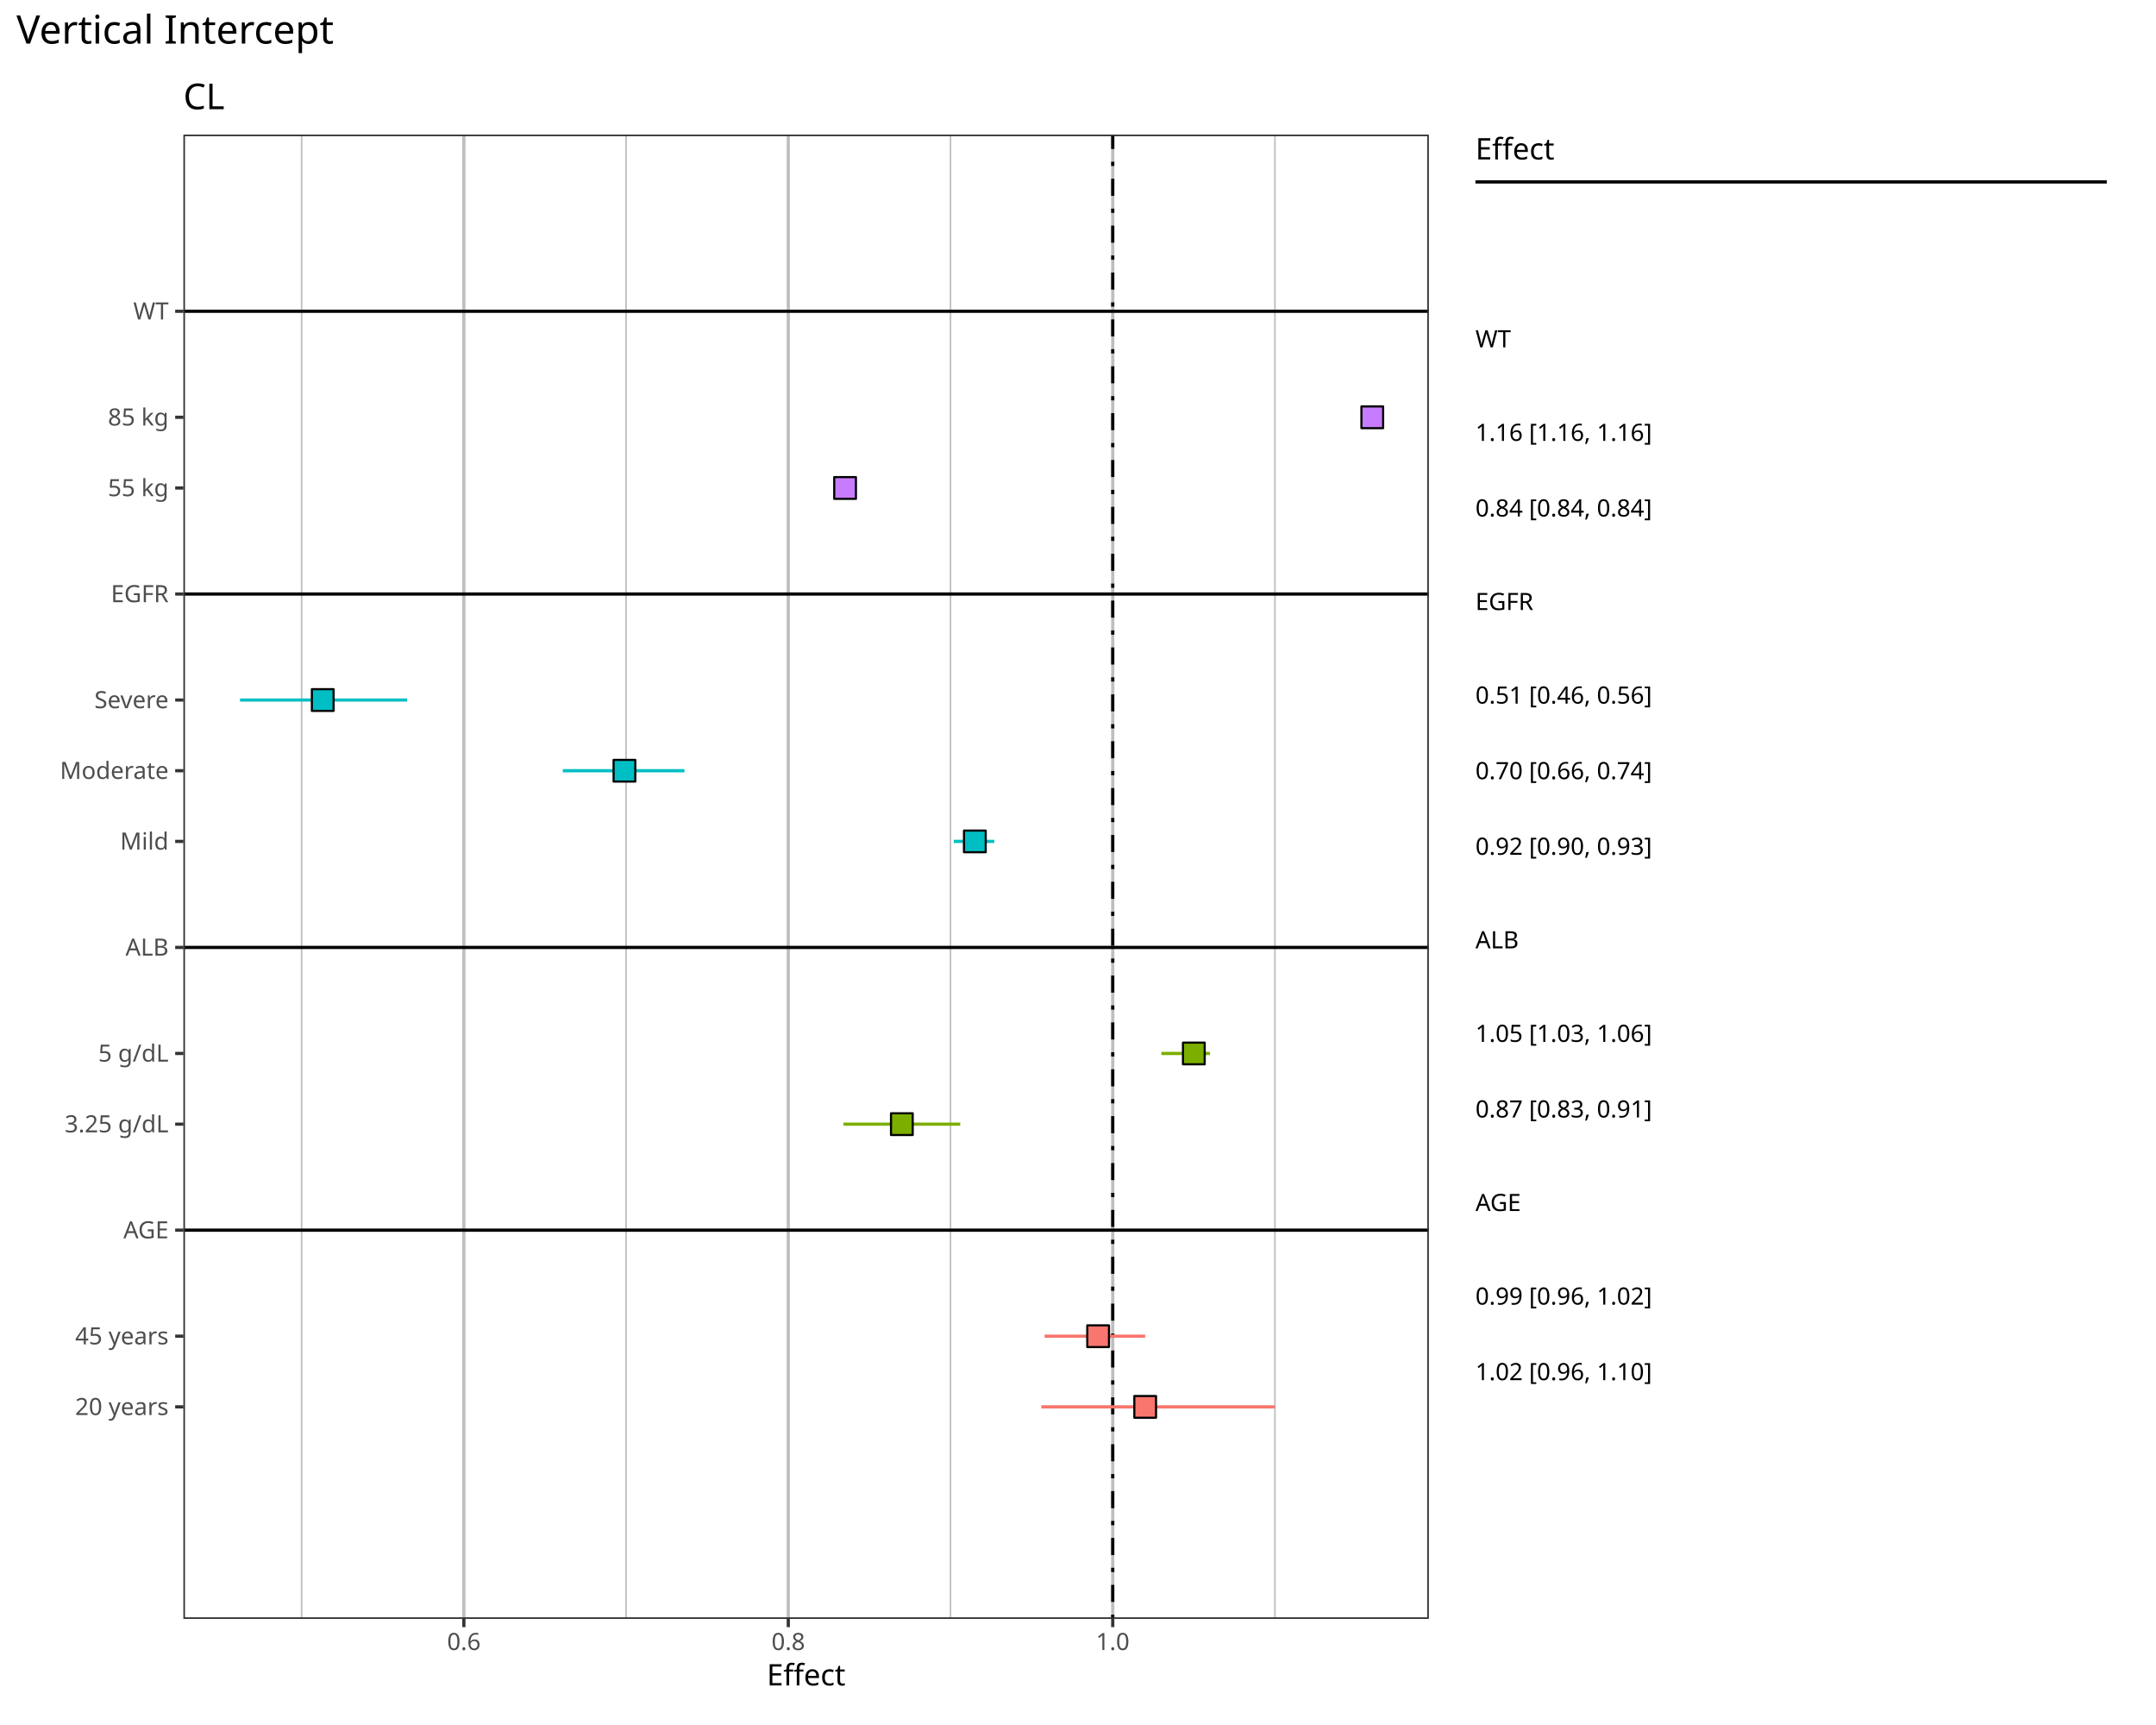
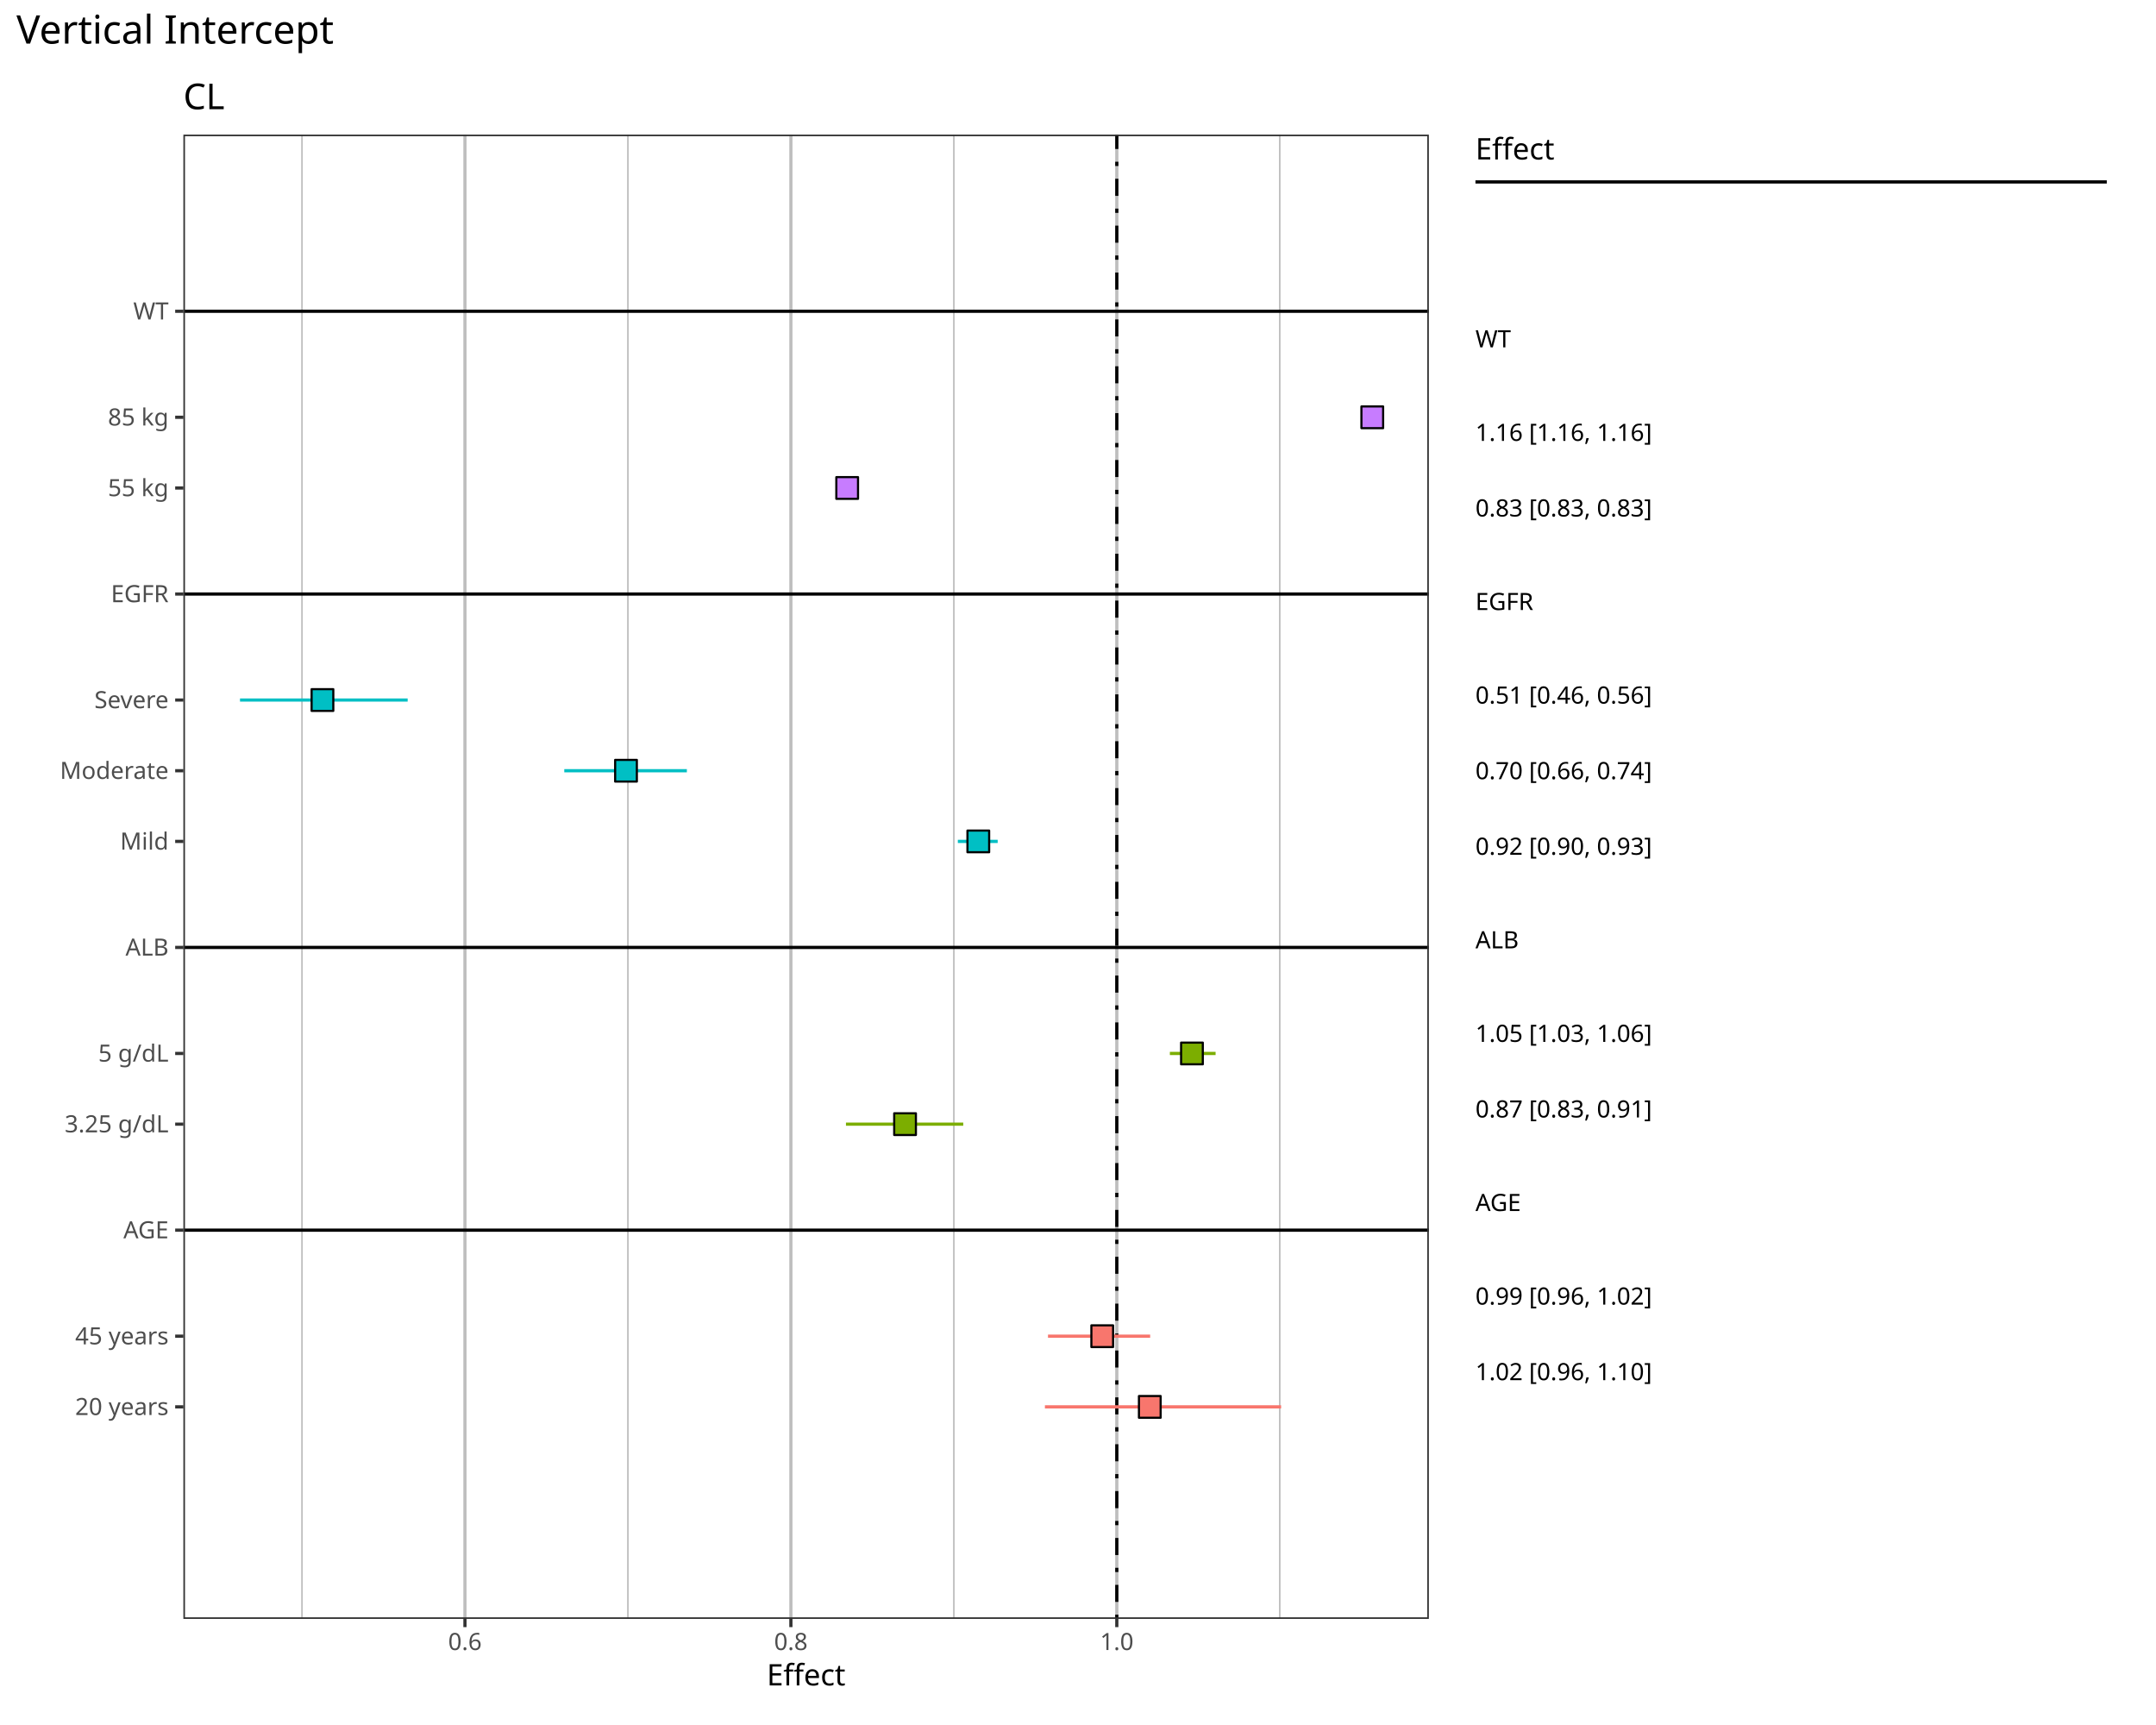
<svg xmlns="http://www.w3.org/2000/svg" class="svglite" data-engine-version="2.0" width="720.00pt" height="576.00pt" viewBox="0 0 720.00 576.00">
  <defs>
    <style type="text/css">
    .svglite line, .svglite polyline, .svglite polygon, .svglite path, .svglite rect, .svglite circle {
      fill: none;
      stroke: #000000;
      stroke-linecap: round;
      stroke-linejoin: round;
      stroke-miterlimit: 10.00;
    }
  </style>
  </defs>
  <rect width="100%" height="100%" style="stroke: none; fill: #FFFFFF;" />
  <defs>
    <clipPath id="cpMC4wMHw3MjAuMDB8MC4wMHw1NzYuMDA=">
      <rect x="0.00" y="0.00" width="720.00" height="576.00" />
    </clipPath>
  </defs>
  <g clip-path="url(#cpMC4wMHw3MjAuMDB8MC4wMHw1NzYuMDA=)">
    <rect x="0.00" y="0.00" width="720.00" height="576.00" style="stroke-width: 1.07; stroke: #FFFFFF; fill: #FFFFFF;" />
  </g>
  <defs>
    <clipPath id="cpNS40OHw3MTQuNTJ8MjIuNzh8NTcwLjUy">
      <rect x="5.48" y="22.78" width="709.04" height="547.74" />
    </clipPath>
  </defs>
  <g clip-path="url(#cpNS40OHw3MTQuNTJ8MjIuNzh8NTcwLjUy)">
</g>
  <g clip-path="url(#cpMC4wMHw3MjAuMDB8MC4wMHw1NzYuMDA=)">
</g>
  <defs>
    <clipPath id="cpNS40OHw0NzguMTd8MjIuNzh8NTcwLjUy">
      <rect x="5.48" y="22.78" width="472.69" height="547.74" />
    </clipPath>
  </defs>
  <g clip-path="url(#cpNS40OHw0NzguMTd8MjIuNzh8NTcwLjUy)">
    <rect x="5.48" y="22.78" width="472.69" height="547.74" style="stroke-width: 1.07; stroke: #FFFFFF; fill: #FFFFFF;" />
  </g>
  <g clip-path="url(#cpMC4wMHw3MjAuMDB8MC4wMHw1NzYuMDA=)">
</g>
  <defs>
    <clipPath id="cpNjEuMjR8NDc3LjE4fDQ0Ljk0fDU0MC41OA==">
      <rect x="61.24" y="44.94" width="415.93" height="495.64" />
    </clipPath>
  </defs>
  <g clip-path="url(#cpNjEuMjR8NDc3LjE4fDQ0Ljk0fDU0MC41OA==)">
    <rect x="61.24" y="44.94" width="415.93" height="495.64" style="stroke-width: 1.07; stroke: none; fill: #FFFFFF;" />
-     <polyline points="100.73,540.58 100.73,44.94 " style="stroke-width: 0.53; stroke: #BEBEBE; stroke-linecap: butt;" />
-     <polyline points="209.08,540.58 209.08,44.94 " style="stroke-width: 0.53; stroke: #BEBEBE; stroke-linecap: butt;" />
-     <polyline points="317.42,540.58 317.42,44.94 " style="stroke-width: 0.53; stroke: #BEBEBE; stroke-linecap: butt;" />
-     <polyline points="425.77,540.58 425.77,44.94 " style="stroke-width: 0.53; stroke: #BEBEBE; stroke-linecap: butt;" />
-     <polyline points="154.91,540.58 154.91,44.94 " style="stroke-width: 1.07; stroke: #BEBEBE; stroke-linecap: butt;" />
-     <polyline points="263.25,540.58 263.25,44.94 " style="stroke-width: 1.07; stroke: #BEBEBE; stroke-linecap: butt;" />
-     <polyline points="371.60,540.58 371.60,44.94 " style="stroke-width: 1.07; stroke: #BEBEBE; stroke-linecap: butt;" />
-     <line x1="371.60" y1="540.58" x2="371.60" y2="44.94" style="stroke-width: 1.07; stroke-dasharray: 1.42,4.27,5.69,4.27; stroke-linecap: butt;" />
-     <polyline points="425.77,469.77 425.77,469.77 " style="stroke-width: 1.07; stroke: #F8766D; stroke-linecap: butt;" />
-     <polyline points="425.77,469.77 347.76,469.77 " style="stroke-width: 1.07; stroke: #F8766D; stroke-linecap: butt;" />
-     <polyline points="347.76,469.77 347.76,469.77 " style="stroke-width: 1.07; stroke: #F8766D; stroke-linecap: butt;" />
-     <polyline points="382.43,446.17 382.43,446.17 " style="stroke-width: 1.07; stroke: #F8766D; stroke-linecap: butt;" />
-     <polyline points="382.43,446.17 348.84,446.17 " style="stroke-width: 1.07; stroke: #F8766D; stroke-linecap: butt;" />
-     <polyline points="348.84,446.17 348.84,446.17 " style="stroke-width: 1.07; stroke: #F8766D; stroke-linecap: butt;" />
-     <polyline points="320.67,375.37 320.67,375.37 " style="stroke-width: 1.07; stroke: #7CAE00; stroke-linecap: butt;" />
-     <polyline points="320.67,375.37 281.67,375.37 " style="stroke-width: 1.07; stroke: #7CAE00; stroke-linecap: butt;" />
-     <polyline points="281.67,375.37 281.67,375.37 " style="stroke-width: 1.07; stroke: #7CAE00; stroke-linecap: butt;" />
-     <polyline points="404.10,351.76 404.10,351.76 " style="stroke-width: 1.07; stroke: #7CAE00; stroke-linecap: butt;" />
-     <polyline points="404.10,351.76 387.85,351.76 " style="stroke-width: 1.07; stroke: #7CAE00; stroke-linecap: butt;" />
-     <polyline points="387.85,351.76 387.85,351.76 " style="stroke-width: 1.07; stroke: #7CAE00; stroke-linecap: butt;" />
-     <polyline points="332.05,280.96 332.05,280.96 " style="stroke-width: 1.07; stroke: #00BFC4; stroke-linecap: butt;" />
-     <polyline points="332.05,280.96 318.51,280.96 " style="stroke-width: 1.07; stroke: #00BFC4; stroke-linecap: butt;" />
-     <polyline points="318.51,280.96 318.51,280.96 " style="stroke-width: 1.07; stroke: #00BFC4; stroke-linecap: butt;" />
-     <polyline points="228.58,257.35 228.58,257.35 " style="stroke-width: 1.07; stroke: #00BFC4; stroke-linecap: butt;" />
-     <polyline points="228.58,257.35 187.95,257.35 " style="stroke-width: 1.07; stroke: #00BFC4; stroke-linecap: butt;" />
-     <polyline points="187.95,257.35 187.95,257.35 " style="stroke-width: 1.07; stroke: #00BFC4; stroke-linecap: butt;" />
-     <polyline points="135.95,233.75 135.95,233.75 " style="stroke-width: 1.07; stroke: #00BFC4; stroke-linecap: butt;" />
-     <polyline points="135.95,233.75 80.15,233.75 " style="stroke-width: 1.07; stroke: #00BFC4; stroke-linecap: butt;" />
+     <polyline points="100.85,540.58 100.85,44.94 " style="stroke-width: 0.53; stroke: #BEBEBE; stroke-linecap: butt;" />
+     <polyline points="209.69,540.58 209.69,44.94 " style="stroke-width: 0.53; stroke: #BEBEBE; stroke-linecap: butt;" />
+     <polyline points="318.54,540.58 318.54,44.94 " style="stroke-width: 0.53; stroke: #BEBEBE; stroke-linecap: butt;" />
+     <polyline points="427.38,540.58 427.38,44.94 " style="stroke-width: 0.53; stroke: #BEBEBE; stroke-linecap: butt;" />
+     <polyline points="155.27,540.58 155.27,44.94 " style="stroke-width: 1.07; stroke: #BEBEBE; stroke-linecap: butt;" />
+     <polyline points="264.12,540.58 264.12,44.94 " style="stroke-width: 1.07; stroke: #BEBEBE; stroke-linecap: butt;" />
+     <polyline points="372.96,540.58 372.96,44.94 " style="stroke-width: 1.07; stroke: #BEBEBE; stroke-linecap: butt;" />
+     <line x1="372.96" y1="540.58" x2="372.96" y2="44.94" style="stroke-width: 1.07; stroke-dasharray: 1.42,4.27,5.69,4.27; stroke-linecap: butt;" />
+     <polyline points="427.83,469.77 427.83,469.77 " style="stroke-width: 1.07; stroke: #F8766D; stroke-linecap: butt;" />
+     <polyline points="427.83,469.77 348.95,469.77 " style="stroke-width: 1.07; stroke: #F8766D; stroke-linecap: butt;" />
+     <polyline points="348.95,469.77 348.95,469.77 " style="stroke-width: 1.07; stroke: #F8766D; stroke-linecap: butt;" />
+     <polyline points="384.10,446.17 384.10,446.17 " style="stroke-width: 1.07; stroke: #F8766D; stroke-linecap: butt;" />
+     <polyline points="384.10,446.17 349.98,446.17 " style="stroke-width: 1.07; stroke: #F8766D; stroke-linecap: butt;" />
+     <polyline points="349.98,446.17 349.98,446.17 " style="stroke-width: 1.07; stroke: #F8766D; stroke-linecap: butt;" />
+     <polyline points="321.68,375.37 321.68,375.37 " style="stroke-width: 1.07; stroke: #7CAE00; stroke-linecap: butt;" />
+     <polyline points="321.68,375.37 282.51,375.37 " style="stroke-width: 1.07; stroke: #7CAE00; stroke-linecap: butt;" />
+     <polyline points="282.51,375.37 282.51,375.37 " style="stroke-width: 1.07; stroke: #7CAE00; stroke-linecap: butt;" />
+     <polyline points="405.95,351.76 405.95,351.76 " style="stroke-width: 1.07; stroke: #7CAE00; stroke-linecap: butt;" />
+     <polyline points="405.95,351.76 390.68,351.76 " style="stroke-width: 1.07; stroke: #7CAE00; stroke-linecap: butt;" />
+     <polyline points="390.68,351.76 390.68,351.76 " style="stroke-width: 1.07; stroke: #7CAE00; stroke-linecap: butt;" />
+     <polyline points="333.18,280.96 333.18,280.96 " style="stroke-width: 1.07; stroke: #00BFC4; stroke-linecap: butt;" />
+     <polyline points="333.18,280.96 319.87,280.96 " style="stroke-width: 1.07; stroke: #00BFC4; stroke-linecap: butt;" />
+     <polyline points="319.87,280.96 319.87,280.96 " style="stroke-width: 1.07; stroke: #00BFC4; stroke-linecap: butt;" />
+     <polyline points="229.38,257.35 229.38,257.35 " style="stroke-width: 1.07; stroke: #00BFC4; stroke-linecap: butt;" />
+     <polyline points="229.38,257.35 188.44,257.35 " style="stroke-width: 1.07; stroke: #00BFC4; stroke-linecap: butt;" />
+     <polyline points="188.44,257.35 188.44,257.35 " style="stroke-width: 1.07; stroke: #00BFC4; stroke-linecap: butt;" />
+     <polyline points="136.14,233.75 136.14,233.75 " style="stroke-width: 1.07; stroke: #00BFC4; stroke-linecap: butt;" />
+     <polyline points="136.14,233.75 80.15,233.75 " style="stroke-width: 1.07; stroke: #00BFC4; stroke-linecap: butt;" />
    <polyline points="80.15,233.75 80.15,233.75 " style="stroke-width: 1.07; stroke: #00BFC4; stroke-linecap: butt;" />
-     <polyline points="282.21,162.95 282.21,162.95 " style="stroke-width: 1.07; stroke: #C77CFF; stroke-linecap: butt;" />
-     <polyline points="282.21,162.95 282.21,162.95 " style="stroke-width: 1.07; stroke: #C77CFF; stroke-linecap: butt;" />
-     <polyline points="282.21,162.95 282.21,162.95 " style="stroke-width: 1.07; stroke: #C77CFF; stroke-linecap: butt;" />
+     <polyline points="282.92,162.95 282.92,162.95 " style="stroke-width: 1.07; stroke: #C77CFF; stroke-linecap: butt;" />
+     <polyline points="282.92,162.95 282.92,162.95 " style="stroke-width: 1.07; stroke: #C77CFF; stroke-linecap: butt;" />
+     <polyline points="282.92,162.95 282.92,162.95 " style="stroke-width: 1.07; stroke: #C77CFF; stroke-linecap: butt;" />
    <polyline points="458.27,139.34 458.27,139.34 " style="stroke-width: 1.07; stroke: #C77CFF; stroke-linecap: butt;" />
    <polyline points="458.27,139.34 458.27,139.34 " style="stroke-width: 1.07; stroke: #C77CFF; stroke-linecap: butt;" />
    <polyline points="458.27,139.34 458.27,139.34 " style="stroke-width: 1.07; stroke: #C77CFF; stroke-linecap: butt;" />
-     <rect x="378.81" y="466.15" width="7.25" height="7.25" style="stroke-width: 0.71; fill: #F8766D;" />
-     <rect x="363.10" y="442.55" width="7.25" height="7.25" style="stroke-width: 0.71; fill: #F8766D;" />
-     <rect x="297.55" y="371.74" width="7.25" height="7.25" style="stroke-width: 0.71; fill: #7CAE00;" />
-     <rect x="395.06" y="348.14" width="7.25" height="7.25" style="stroke-width: 0.71; fill: #7CAE00;" />
-     <rect x="321.93" y="277.33" width="7.25" height="7.25" style="stroke-width: 0.71; fill: #00BFC4;" />
-     <rect x="204.91" y="253.73" width="7.25" height="7.25" style="stroke-width: 0.71; fill: #00BFC4;" />
-     <rect x="104.15" y="230.13" width="7.25" height="7.25" style="stroke-width: 0.71; fill: #00BFC4;" />
-     <rect x="278.59" y="159.32" width="7.25" height="7.25" style="stroke-width: 0.71; fill: #C77CFF;" />
+     <rect x="380.35" y="466.15" width="7.25" height="7.25" style="stroke-width: 0.71; fill: #F8766D;" />
+     <rect x="364.47" y="442.55" width="7.25" height="7.25" style="stroke-width: 0.71; fill: #F8766D;" />
+     <rect x="298.62" y="371.74" width="7.25" height="7.25" style="stroke-width: 0.71; fill: #7CAE00;" />
+     <rect x="394.43" y="348.14" width="7.25" height="7.25" style="stroke-width: 0.71; fill: #7CAE00;" />
+     <rect x="323.08" y="277.33" width="7.25" height="7.25" style="stroke-width: 0.71; fill: #00BFC4;" />
+     <rect x="205.43" y="253.73" width="7.25" height="7.25" style="stroke-width: 0.71; fill: #00BFC4;" />
+     <rect x="104.06" y="230.13" width="7.25" height="7.25" style="stroke-width: 0.71; fill: #00BFC4;" />
+     <rect x="279.29" y="159.32" width="7.25" height="7.25" style="stroke-width: 0.71; fill: #C77CFF;" />
    <rect x="454.65" y="135.72" width="7.25" height="7.25" style="stroke-width: 0.71; fill: #C77CFF;" />
-     <polygon points="-170.13,410.77 -170.13,403.69 -170.13,410.77 -170.13,417.85 " style="stroke-width: 0.21; fill: #08306B;" />
-     <polygon points="-170.13,316.36 -170.13,309.28 -170.13,316.36 -170.13,323.44 " style="stroke-width: 0.21; fill: #08306B;" />
-     <polygon points="-170.13,198.35 -170.13,191.27 -170.13,198.35 -170.13,205.43 " style="stroke-width: 0.21; fill: #08306B;" />
-     <polygon points="-170.13,103.94 -170.13,96.86 -170.13,103.94 -170.13,111.02 " style="stroke-width: 0.21; fill: #08306B;" />
+     <polygon points="-171.26,410.77 -171.26,403.69 -171.26,410.77 -171.26,417.85 " style="stroke-width: 0.21; fill: #08306B;" />
+     <polygon points="-171.26,316.36 -171.26,309.28 -171.26,316.36 -171.26,323.44 " style="stroke-width: 0.21; fill: #08306B;" />
+     <polygon points="-171.26,198.35 -171.26,191.27 -171.26,198.35 -171.26,205.43 " style="stroke-width: 0.21; fill: #08306B;" />
+     <polygon points="-171.26,103.94 -171.26,96.86 -171.26,103.94 -171.26,111.02 " style="stroke-width: 0.21; fill: #08306B;" />
    <line x1="61.24" y1="103.94" x2="477.18" y2="103.94" style="stroke-width: 1.07; stroke-linecap: butt;" />
    <line x1="61.24" y1="198.35" x2="477.18" y2="198.35" style="stroke-width: 1.07; stroke-linecap: butt;" />
    <line x1="61.24" y1="316.36" x2="477.18" y2="316.36" style="stroke-width: 1.07; stroke-linecap: butt;" />
    <line x1="61.24" y1="410.77" x2="477.18" y2="410.77" style="stroke-width: 1.07; stroke-linecap: butt;" />
    <rect x="61.24" y="44.94" width="415.93" height="495.64" style="stroke-width: 1.07; stroke: #333333;" />
  </g>
  <g clip-path="url(#cpMC4wMHw3MjAuMDB8MC4wMHw1NzYuMDA=)">
    <text x="56.31" y="106.67" text-anchor="end" style="font-size: 7.94px; fill: #4D4D4D; font-family: sans;" textLength="12.34px" lengthAdjust="spacingAndGlyphs">WT</text>
    <text x="56.31" y="142.08" text-anchor="end" style="font-size: 7.94px; fill: #4D4D4D; font-family: sans;" textLength="19.42px" lengthAdjust="spacingAndGlyphs">85 kg</text>
    <text x="56.31" y="165.68" text-anchor="end" style="font-size: 7.94px; fill: #4D4D4D; font-family: sans;" textLength="19.42px" lengthAdjust="spacingAndGlyphs">55 kg</text>
    <text x="56.31" y="201.08" text-anchor="end" style="font-size: 7.94px; fill: #4D4D4D; font-family: sans;" textLength="22.05px" lengthAdjust="spacingAndGlyphs">EGFR</text>
    <text x="56.31" y="236.48" text-anchor="end" style="font-size: 7.94px; fill: #4D4D4D; font-family: sans;" textLength="25.15px" lengthAdjust="spacingAndGlyphs">Severe</text>
    <text x="56.31" y="260.09" text-anchor="end" style="font-size: 7.94px; fill: #4D4D4D; font-family: sans;" textLength="33.54px" lengthAdjust="spacingAndGlyphs">Moderate</text>
    <text x="56.31" y="283.69" text-anchor="end" style="font-size: 7.94px; fill: #4D4D4D; font-family: sans;" textLength="14.55px" lengthAdjust="spacingAndGlyphs">Mild</text>
    <text x="56.31" y="319.09" text-anchor="end" style="font-size: 7.94px; fill: #4D4D4D; font-family: sans;" textLength="15.01px" lengthAdjust="spacingAndGlyphs">ALB</text>
    <text x="56.31" y="354.49" text-anchor="end" style="font-size: 7.94px; fill: #4D4D4D; font-family: sans;" textLength="22.07px" lengthAdjust="spacingAndGlyphs">5 g/dL</text>
    <text x="56.31" y="378.10" text-anchor="end" style="font-size: 7.94px; fill: #4D4D4D; font-family: sans;" textLength="33.10px" lengthAdjust="spacingAndGlyphs">3.25 g/dL</text>
    <text x="56.31" y="413.50" text-anchor="end" style="font-size: 7.94px; fill: #4D4D4D; font-family: sans;" textLength="16.77px" lengthAdjust="spacingAndGlyphs">AGE</text>
    <text x="56.31" y="448.90" text-anchor="end" style="font-size: 7.94px; fill: #4D4D4D; font-family: sans;" textLength="30.45px" lengthAdjust="spacingAndGlyphs">45 years</text>
    <text x="56.31" y="472.50" text-anchor="end" style="font-size: 7.94px; fill: #4D4D4D; font-family: sans;" textLength="30.45px" lengthAdjust="spacingAndGlyphs">20 years</text>
    <polyline points="58.50,103.94 61.24,103.94 " style="stroke-width: 1.07; stroke: #333333; stroke-linecap: butt;" />
    <polyline points="58.50,139.34 61.24,139.34 " style="stroke-width: 1.07; stroke: #333333; stroke-linecap: butt;" />
    <polyline points="58.50,162.95 61.24,162.95 " style="stroke-width: 1.07; stroke: #333333; stroke-linecap: butt;" />
    <polyline points="58.50,198.35 61.24,198.35 " style="stroke-width: 1.07; stroke: #333333; stroke-linecap: butt;" />
    <polyline points="58.50,233.75 61.24,233.75 " style="stroke-width: 1.07; stroke: #333333; stroke-linecap: butt;" />
    <polyline points="58.50,257.35 61.24,257.35 " style="stroke-width: 1.07; stroke: #333333; stroke-linecap: butt;" />
    <polyline points="58.50,280.96 61.24,280.96 " style="stroke-width: 1.07; stroke: #333333; stroke-linecap: butt;" />
    <polyline points="58.50,316.36 61.24,316.36 " style="stroke-width: 1.07; stroke: #333333; stroke-linecap: butt;" />
    <polyline points="58.50,351.76 61.24,351.76 " style="stroke-width: 1.07; stroke: #333333; stroke-linecap: butt;" />
    <polyline points="58.50,375.37 61.24,375.37 " style="stroke-width: 1.07; stroke: #333333; stroke-linecap: butt;" />
    <polyline points="58.50,410.77 61.24,410.77 " style="stroke-width: 1.07; stroke: #333333; stroke-linecap: butt;" />
    <polyline points="58.50,446.17 61.24,446.17 " style="stroke-width: 1.07; stroke: #333333; stroke-linecap: butt;" />
    <polyline points="58.50,469.77 61.24,469.77 " style="stroke-width: 1.07; stroke: #333333; stroke-linecap: butt;" />
-     <polyline points="154.91,543.32 154.91,540.58 " style="stroke-width: 1.07; stroke: #333333; stroke-linecap: butt;" />
-     <polyline points="263.25,543.32 263.25,540.58 " style="stroke-width: 1.07; stroke: #333333; stroke-linecap: butt;" />
-     <polyline points="371.60,543.32 371.60,540.58 " style="stroke-width: 1.07; stroke: #333333; stroke-linecap: butt;" />
-     <text x="154.91" y="550.97" text-anchor="middle" style="font-size: 7.94px; fill: #4D4D4D; font-family: sans;" textLength="11.03px" lengthAdjust="spacingAndGlyphs">0.6</text>
-     <text x="263.25" y="550.97" text-anchor="middle" style="font-size: 7.94px; fill: #4D4D4D; font-family: sans;" textLength="11.03px" lengthAdjust="spacingAndGlyphs">0.8</text>
-     <text x="371.60" y="550.97" text-anchor="middle" style="font-size: 7.94px; fill: #4D4D4D; font-family: sans;" textLength="11.03px" lengthAdjust="spacingAndGlyphs">1.0</text>
+     <polyline points="155.27,543.32 155.27,540.58 " style="stroke-width: 1.07; stroke: #333333; stroke-linecap: butt;" />
+     <polyline points="264.12,543.32 264.12,540.58 " style="stroke-width: 1.07; stroke: #333333; stroke-linecap: butt;" />
+     <polyline points="372.96,543.32 372.96,540.58 " style="stroke-width: 1.07; stroke: #333333; stroke-linecap: butt;" />
+     <text x="155.27" y="550.97" text-anchor="middle" style="font-size: 7.94px; fill: #4D4D4D; font-family: sans;" textLength="11.03px" lengthAdjust="spacingAndGlyphs">0.6</text>
+     <text x="264.12" y="550.97" text-anchor="middle" style="font-size: 7.94px; fill: #4D4D4D; font-family: sans;" textLength="11.03px" lengthAdjust="spacingAndGlyphs">0.8</text>
+     <text x="372.96" y="550.97" text-anchor="middle" style="font-size: 7.94px; fill: #4D4D4D; font-family: sans;" textLength="11.03px" lengthAdjust="spacingAndGlyphs">1.0</text>
    <text x="269.21" y="562.79" text-anchor="middle" style="font-size: 9.92px; font-family: sans;" textLength="25.37px" lengthAdjust="spacingAndGlyphs">Effect</text>
    <text x="61.24" y="36.46" style="font-size: 11.91px; font-family: sans;" textLength="15.22px" lengthAdjust="spacingAndGlyphs">CL</text>
  </g>
  <defs>
    <clipPath id="cpNDc4LjE3fDcxNC41MnwyMi43OHw1NzAuNTI=">
      <rect x="478.17" y="22.78" width="236.35" height="547.74" />
    </clipPath>
  </defs>
  <g clip-path="url(#cpNDc4LjE3fDcxNC41MnwyMi43OHw1NzAuNTI=)">
    <rect x="478.17" y="22.78" width="236.35" height="547.74" style="stroke-width: 1.07; stroke: #FFFFFF; fill: #FFFFFF;" />
  </g>
  <g clip-path="url(#cpMC4wMHw3MjAuMDB8MC4wMHw1NzYuMDA=)">
</g>
  <defs>
    <clipPath id="cpNDkyLjczfDcwMy41NnwyOC4yNnw1NDAuNTg=">
      <rect x="492.73" y="28.26" width="210.83" height="512.32" />
    </clipPath>
  </defs>
  <g clip-path="url(#cpNDkyLjczfDcwMy41NnwyOC4yNnw1NDAuNTg=)">
    <rect x="492.73" y="28.26" width="210.83" height="512.32" style="stroke-width: 1.07; stroke: none; fill: #FFFFFF;" />
    <text x="492.73" y="115.98" style="font-size: 7.97px; font-family: sans;" textLength="12.39px" lengthAdjust="spacingAndGlyphs">WT</text>
    <text x="492.73" y="147.22" style="font-size: 7.97px; font-family: sans;" textLength="57.59px" lengthAdjust="spacingAndGlyphs">1.16 [1.16, 1.16]</text>
-     <text x="492.73" y="172.46" style="font-size: 7.97px; font-family: sans;" textLength="57.59px" lengthAdjust="spacingAndGlyphs">0.84 [0.84, 0.84]</text>
+     <text x="492.73" y="172.46" style="font-size: 7.97px; font-family: sans;" textLength="57.59px" lengthAdjust="spacingAndGlyphs">0.83 [0.83, 0.83]</text>
    <text x="492.73" y="203.70" style="font-size: 7.97px; font-family: sans;" textLength="22.14px" lengthAdjust="spacingAndGlyphs">EGFR</text>
    <text x="492.73" y="234.94" style="font-size: 7.97px; font-family: sans;" textLength="57.59px" lengthAdjust="spacingAndGlyphs">0.51 [0.46, 0.56]</text>
    <text x="492.73" y="260.18" style="font-size: 7.97px; font-family: sans;" textLength="57.59px" lengthAdjust="spacingAndGlyphs">0.70 [0.66, 0.74]</text>
    <text x="492.73" y="285.42" style="font-size: 7.97px; font-family: sans;" textLength="57.59px" lengthAdjust="spacingAndGlyphs">0.92 [0.90, 0.93]</text>
    <text x="492.73" y="316.66" style="font-size: 7.97px; font-family: sans;" textLength="15.06px" lengthAdjust="spacingAndGlyphs">ALB</text>
    <text x="492.73" y="347.90" style="font-size: 7.97px; font-family: sans;" textLength="57.59px" lengthAdjust="spacingAndGlyphs">1.05 [1.03, 1.06]</text>
    <text x="492.73" y="373.14" style="font-size: 7.97px; font-family: sans;" textLength="57.59px" lengthAdjust="spacingAndGlyphs">0.87 [0.83, 0.91]</text>
    <text x="492.73" y="404.38" style="font-size: 7.97px; font-family: sans;" textLength="16.83px" lengthAdjust="spacingAndGlyphs">AGE</text>
    <text x="492.73" y="435.62" style="font-size: 7.97px; font-family: sans;" textLength="57.59px" lengthAdjust="spacingAndGlyphs">0.99 [0.96, 1.02]</text>
    <text x="492.73" y="460.86" style="font-size: 7.97px; font-family: sans;" textLength="57.59px" lengthAdjust="spacingAndGlyphs">1.02 [0.96, 1.10]</text>
    <text x="492.73" y="53.25" style="font-size: 9.96px; font-family: sans;" textLength="25.47px" lengthAdjust="spacingAndGlyphs">Effect</text>
    <line x1="492.73" y1="60.75" x2="703.56" y2="60.75" style="stroke-width: 1.07; stroke-linecap: butt;" />
  </g>
  <g clip-path="url(#cpMC4wMHw3MjAuMDB8MC4wMHw1NzYuMDA=)">
    <polyline points="492.73,540.58 703.56,540.58 " style="stroke-width: 1.07; stroke: #FFFFFF; stroke-linecap: butt;" />
    <polyline points="492.73,543.32 492.73,540.58 " style="stroke-width: 1.07; stroke: #FFFFFF; stroke-linecap: butt;" />
    <polyline points="542.34,543.32 542.34,540.58 " style="stroke-width: 1.07; stroke: #FFFFFF; stroke-linecap: butt;" />
    <polyline points="591.95,543.32 591.95,540.58 " style="stroke-width: 1.07; stroke: #FFFFFF; stroke-linecap: butt;" />
    <polyline points="641.55,543.32 641.55,540.58 " style="stroke-width: 1.07; stroke: #FFFFFF; stroke-linecap: butt;" />
    <polyline points="691.16,543.32 691.16,540.58 " style="stroke-width: 1.07; stroke: #FFFFFF; stroke-linecap: butt;" />
    <text x="492.73" y="550.97" text-anchor="middle" style="font-size: 7.94px; fill: #FFFFFF; font-family: sans;" textLength="15.45px" lengthAdjust="spacingAndGlyphs">1.00</text>
    <text x="542.34" y="550.97" text-anchor="middle" style="font-size: 7.94px; fill: #FFFFFF; font-family: sans;" textLength="15.45px" lengthAdjust="spacingAndGlyphs">1.04</text>
    <text x="591.95" y="550.97" text-anchor="middle" style="font-size: 7.94px; fill: #FFFFFF; font-family: sans;" textLength="15.45px" lengthAdjust="spacingAndGlyphs">1.08</text>
    <text x="641.55" y="550.97" text-anchor="middle" style="font-size: 7.94px; fill: #FFFFFF; font-family: sans;" textLength="15.45px" lengthAdjust="spacingAndGlyphs">1.12</text>
    <text x="691.16" y="550.97" text-anchor="middle" style="font-size: 7.94px; fill: #FFFFFF; font-family: sans;" textLength="15.45px" lengthAdjust="spacingAndGlyphs">1.16</text>
    <text x="5.48" y="14.56" style="font-size: 13.20px; font-family: sans;" textLength="99.06px" lengthAdjust="spacingAndGlyphs">Vertical Intercept</text>
  </g>
</svg>
